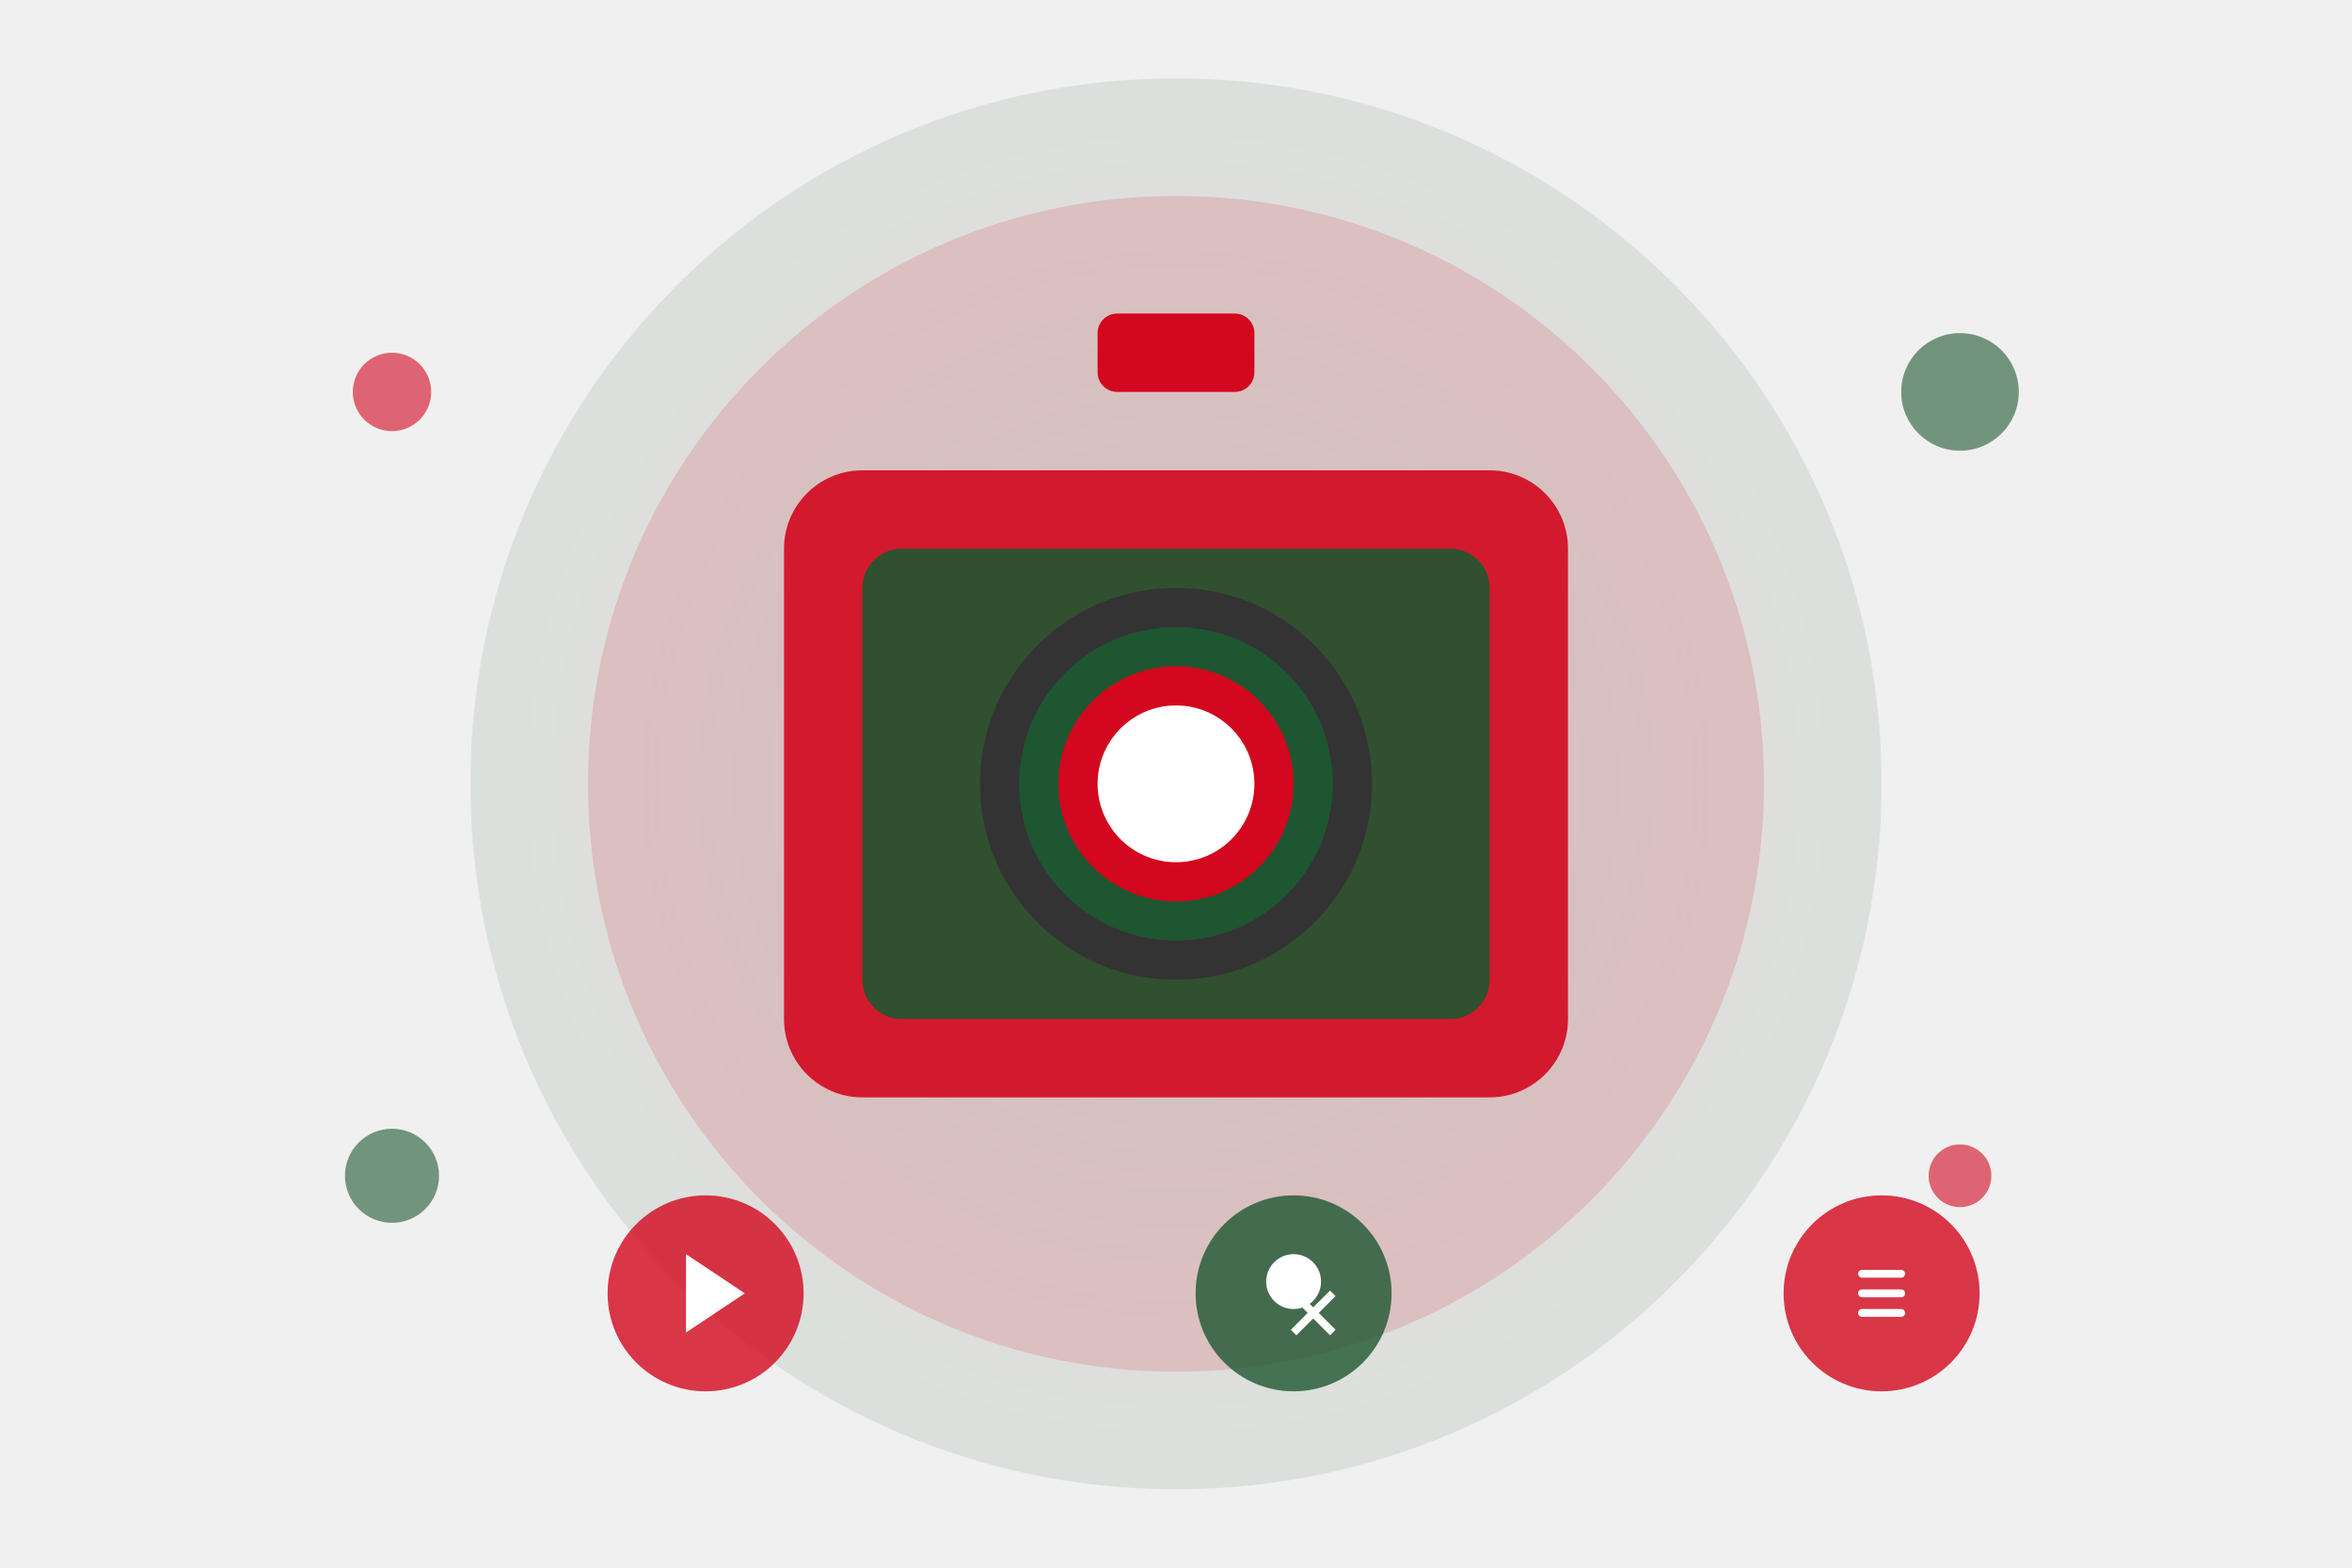
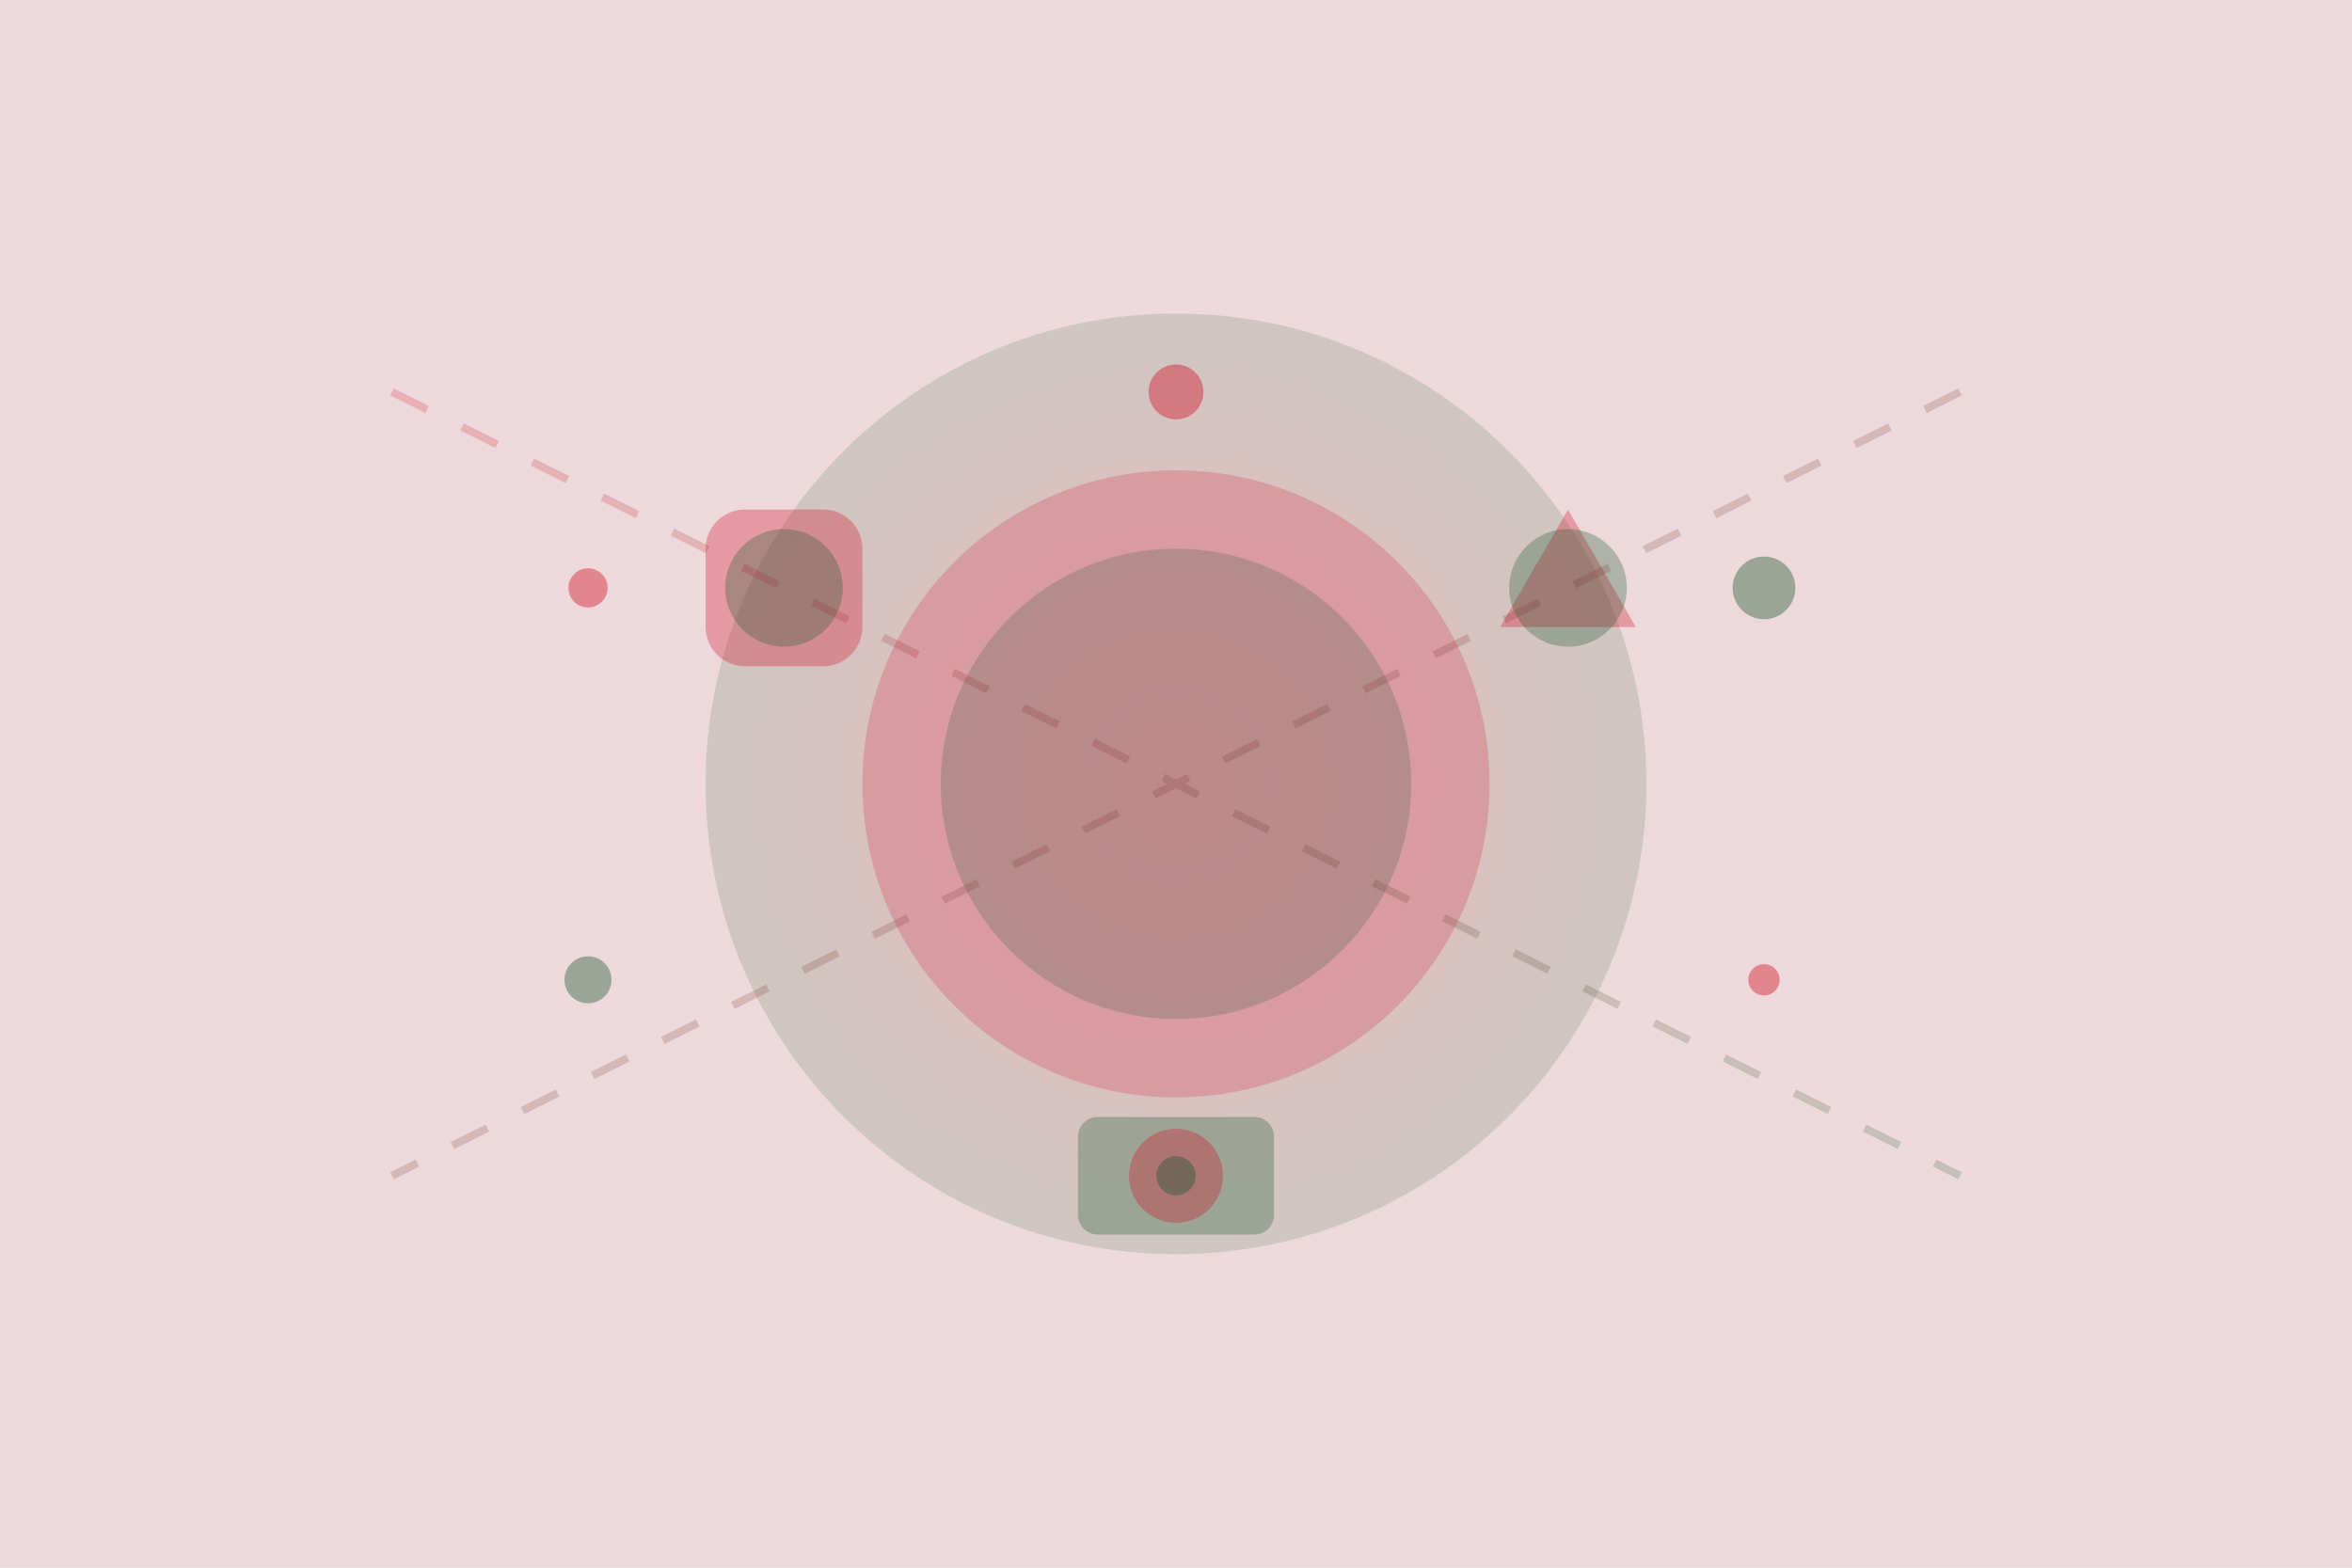
<svg xmlns="http://www.w3.org/2000/svg" width="600" height="400" viewBox="0 0 600 400" fill="none">
-   <circle cx="300" cy="200" r="180" fill="url(#gradient1)" opacity="0.1" />
-   <circle cx="300" cy="200" r="150" fill="url(#gradient2)" opacity="0.15" />
-   <rect x="200" y="120" width="200" height="160" rx="20" fill="#D3071D" opacity="0.9" />
-   <rect x="220" y="140" width="160" height="120" rx="10" fill="#1E5631" opacity="0.9" />
-   <circle cx="300" cy="200" r="50" fill="#333333" />
-   <circle cx="300" cy="200" r="40" fill="#1E5631" />
-   <circle cx="300" cy="200" r="30" fill="#D3071D" />
-   <circle cx="300" cy="200" r="20" fill="#FFFFFF" />
-   <rect x="280" y="80" width="40" height="20" rx="5" fill="#D3071D" />
-   <g transform="translate(150, 300)">
-     <circle cx="30" cy="30" r="25" fill="#D3071D" opacity="0.8" />
-     <path d="M25 20L40 30L25 40V20Z" fill="white" />
+   <path d="M0 0H600V400H0V0Z" fill="url(#gradient1)" opacity="0.1" />
+   <circle cx="300" cy="200" r="120" fill="url(#gradient2)" opacity="0.15" />
+   <g transform="translate(300, 200)">
+     <circle cx="0" cy="0" r="80" fill="#D3071D" opacity="0.2" />
+     <circle cx="0" cy="0" r="60" fill="#1E5631" opacity="0.2" />
+     <g class="floating-element" transform="translate(-100, -50)">
+       <rect x="-20" y="-20" width="40" height="40" rx="10" fill="#D3071D" opacity="0.3" />
+       <circle cx="0" cy="0" r="15" fill="#1E5631" opacity="0.3" />
+     </g>
+     <g class="floating-element" transform="translate(100, -50)">
+       <polygon points="0,-20 17.32,10 -17.32,10" fill="#D3071D" opacity="0.3" />
+       <circle cx="0" cy="0" r="15" fill="#1E5631" opacity="0.3" />
+     </g>
+     <g class="floating-element" transform="translate(0, 100)">
+       <rect x="-25" y="-15" width="50" height="30" rx="5" fill="#1E5631" opacity="0.3" />
+       <circle cx="0" cy="0" r="12" fill="#D3071D" opacity="0.3" />
+     </g>
  </g>
-   <g transform="translate(300, 300)">
-     <circle cx="30" cy="30" r="25" fill="#1E5631" opacity="0.8" />
-     <path d="M30 20C33.866 20 37 23.134 37 27C37 30.866 33.866 34 30 34C26.134 34 23 30.866 23 27C23 23.134 26.134 20 30 20Z" fill="white" />
-     <path d="M40 40L35 35M35 35L30 30M35 35L30 40M35 35L40 30" stroke="white" stroke-width="2" />
+   <g stroke="url(#gradient3)" stroke-width="2" opacity="0.2">
+     <path d="M100 100L500 300" stroke-dasharray="10 10" />
+     <path d="M500 100L100 300" stroke-dasharray="10 10" />
+     <path d="M300 50L300 350" stroke-dasharray="10 10" />
+     <path d="M50 200L550 200" stroke-dasharray="10 10" />
  </g>
-   <g transform="translate(450, 300)">
-     <circle cx="30" cy="30" r="25" fill="#D3071D" opacity="0.8" />
-     <path d="M25 25H35M25 30H35M25 35H35" stroke="white" stroke-width="2" stroke-linecap="round" />
+   <g class="particles">
+     <circle cx="150" cy="150" r="5" fill="#D3071D" opacity="0.4" />
+     <circle cx="450" cy="150" r="8" fill="#1E5631" opacity="0.4" />
+     <circle cx="150" cy="250" r="6" fill="#1E5631" opacity="0.4" />
+     <circle cx="450" cy="250" r="4" fill="#D3071D" opacity="0.4" />
+     <circle cx="300" cy="100" r="7" fill="#D3071D" opacity="0.4" />
+     <circle cx="300" cy="300" r="5" fill="#1E5631" opacity="0.4" />
  </g>
-   <circle cx="100" cy="100" r="10" fill="#D3071D" opacity="0.6" />
-   <circle cx="500" cy="100" r="15" fill="#1E5631" opacity="0.6" />
-   <circle cx="100" cy="300" r="12" fill="#1E5631" opacity="0.6" />
-   <circle cx="500" cy="300" r="8" fill="#D3071D" opacity="0.6" />
  <defs>
-     <radialGradient id="gradient1" cx="0" cy="0" r="1" gradientUnits="userSpaceOnUse" gradientTransform="translate(300 200) rotate(90) scale(180)">
+     <linearGradient id="gradient1" x1="0" y1="0" x2="600" y2="400">
+       <stop offset="0%" stop-color="#D3071D" />
+       <stop offset="100%" stop-color="#1E5631" />
+     </linearGradient>
+     <radialGradient id="gradient2" cx="0" cy="0" r="1" gradientUnits="userSpaceOnUse" gradientTransform="translate(300 200) rotate(90) scale(120)">
      <stop offset="0%" stop-color="#D3071D" />
      <stop offset="100%" stop-color="#1E5631" />
    </radialGradient>
-     <radialGradient id="gradient2" cx="0" cy="0" r="1" gradientUnits="userSpaceOnUse" gradientTransform="translate(300 200) rotate(90) scale(150)">
-       <stop offset="0%" stop-color="#1E5631" />
-       <stop offset="100%" stop-color="#D3071D" />
-     </radialGradient>
+     <linearGradient id="gradient3" x1="0" y1="0" x2="1" y2="1">
+       <stop offset="0%" stop-color="#D3071D" />
+       <stop offset="100%" stop-color="#1E5631" />
+     </linearGradient>
  </defs>
</svg>
